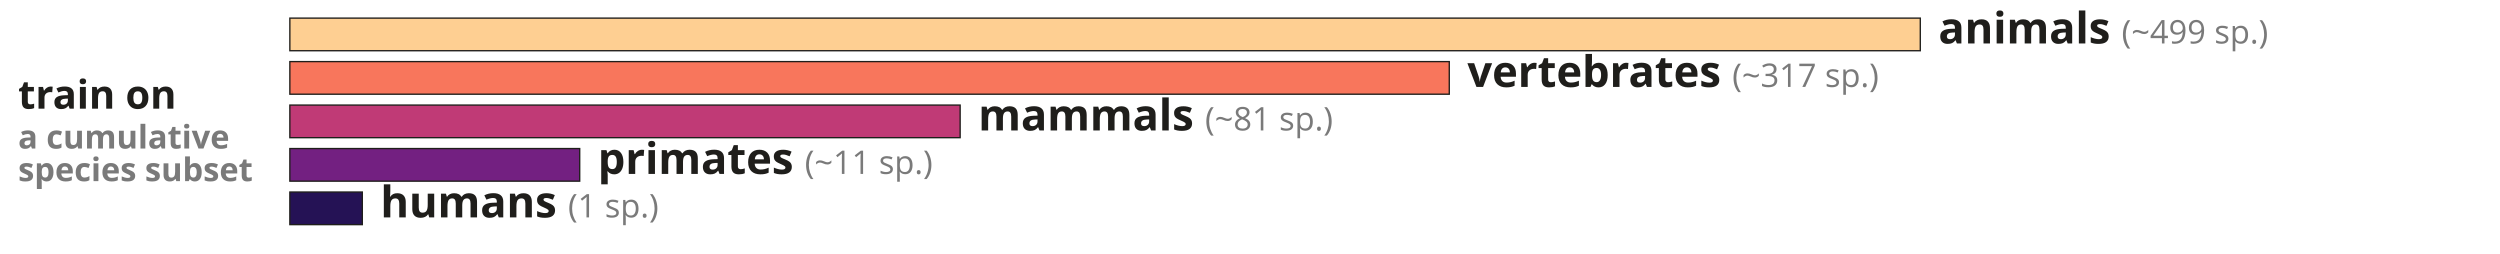
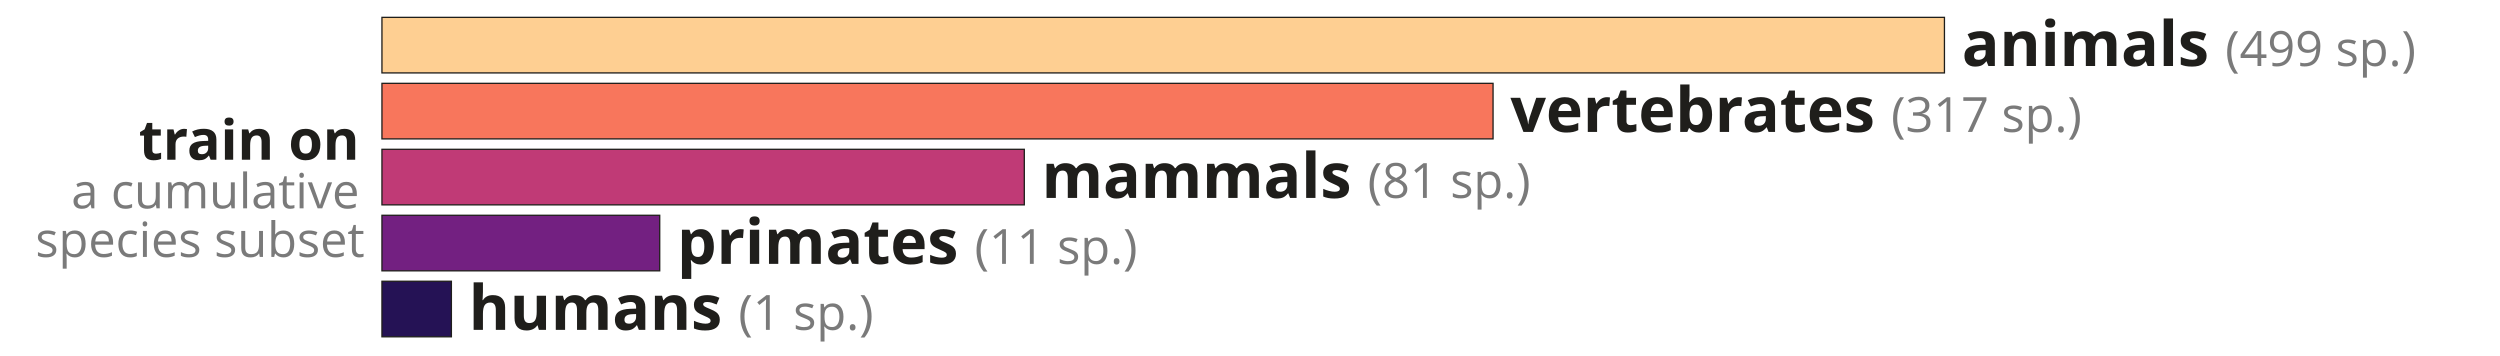
- <svg xmlns="http://www.w3.org/2000/svg" viewBox="-100 -10 1380 140" preserveAspectRatio="xMidYMid meet">
+ <svg xmlns="http://www.w3.org/2000/svg" viewBox="-160 -10 1440 205" preserveAspectRatio="xMidYMid meet">
  <defs>
    <style>
      .ink   { fill: #1f1e1b; }
      .muted { fill: #7a7a7a; }
-       .label-bold { font-family: 'Open Sans', sans-serif; font-size: 22px; font-weight: 700; }
-       .micro { font-family: 'Open Sans', sans-serif; font-size: 18px; }
-       .span-label { font-family: 'Open Sans', sans-serif; font-size: 24px; font-weight: 700; }
+       .label-bold { font-family: 'Open Sans', sans-serif; font-size: 32px; font-weight: 700; }
+       .micro { font-family: 'Open Sans', sans-serif; font-size: 28px; }
+       .span-label { font-family: 'Open Sans', sans-serif; font-size: 36px; font-weight: 700; }
    </style>
  </defs>
  <g stroke="#1f1e1b" stroke-width="0.75">
-     <rect x="60" y="0" width="900" height="18" fill="#fecf92" />
-     <rect x="60" y="24" width="640" height="18" fill="#f8765c" />
-     <rect x="60" y="48" width="370" height="18" fill="#c03a76" />
-     <rect x="60" y="72" width="160" height="18" fill="#732081" />
-     <rect x="60" y="96" width="40" height="18" fill="#251255" />
+     <rect x="60" y="0" width="900" height="32" fill="#fecf92" />
+     <rect x="60" y="38" width="640" height="32" fill="#f8765c" />
+     <rect x="60" y="76" width="370" height="32" fill="#c03a76" />
+     <rect x="60" y="114" width="160" height="32" fill="#732081" />
+     <rect x="60" y="152" width="40" height="32" fill="#251255" />
  </g>
  <g>
-     <text x="970" y="14" class="span-label ink">animals
-       <tspan class="micro muted" font-weight="400"> (~499 sp.)</tspan>
+     <text x="970" y="28" class="span-label ink">animals
+       <tspan class="micro muted" font-weight="400"> (499 sp.)</tspan>
    </text>
-     <text x="710" y="38" class="span-label ink">vertebrates
-       <tspan class="micro muted" font-weight="400"> (~317 sp.)</tspan>
+     <text x="710" y="66" class="span-label ink">vertebrates
+       <tspan class="micro muted" font-weight="400"> (317 sp.)</tspan>
    </text>
-     <text x="440" y="62" class="span-label ink">mammals
-       <tspan class="micro muted" font-weight="400"> (~81 sp.)</tspan>
+     <text x="440" y="104" class="span-label ink">mammals
+       <tspan class="micro muted" font-weight="400"> (81 sp.)</tspan>
    </text>
-     <text x="230" y="86" class="span-label ink">primates
-       <tspan class="micro muted" font-weight="400"> (~11 sp.)</tspan>
+     <text x="230" y="142" class="span-label ink">primates
+       <tspan class="micro muted" font-weight="400"> (11 sp.)</tspan>
    </text>
-     <text x="110" y="110" class="span-label ink">humans
+     <text x="110" y="180" class="span-label ink">humans
      <tspan class="micro muted" font-weight="400"> (1 sp.)</tspan>
    </text>
  </g>
-   <text class="label-bold ink" text-anchor="start">
-     <tspan x="-90" y="50">train on</tspan>
-     <tspan x="-90" y="72" class="micro muted">a cumulative</tspan>
-     <tspan x="-90" y="90" class="micro muted">species subset</tspan>
+   <text text-anchor="end">
+     <tspan x="50" y="82" class="label-bold ink">train on</tspan>
+     <tspan x="50" y="110" class="micro muted">a cumulative</tspan>
+     <tspan x="50" y="138" class="micro muted">species subset</tspan>
  </text>
</svg>
